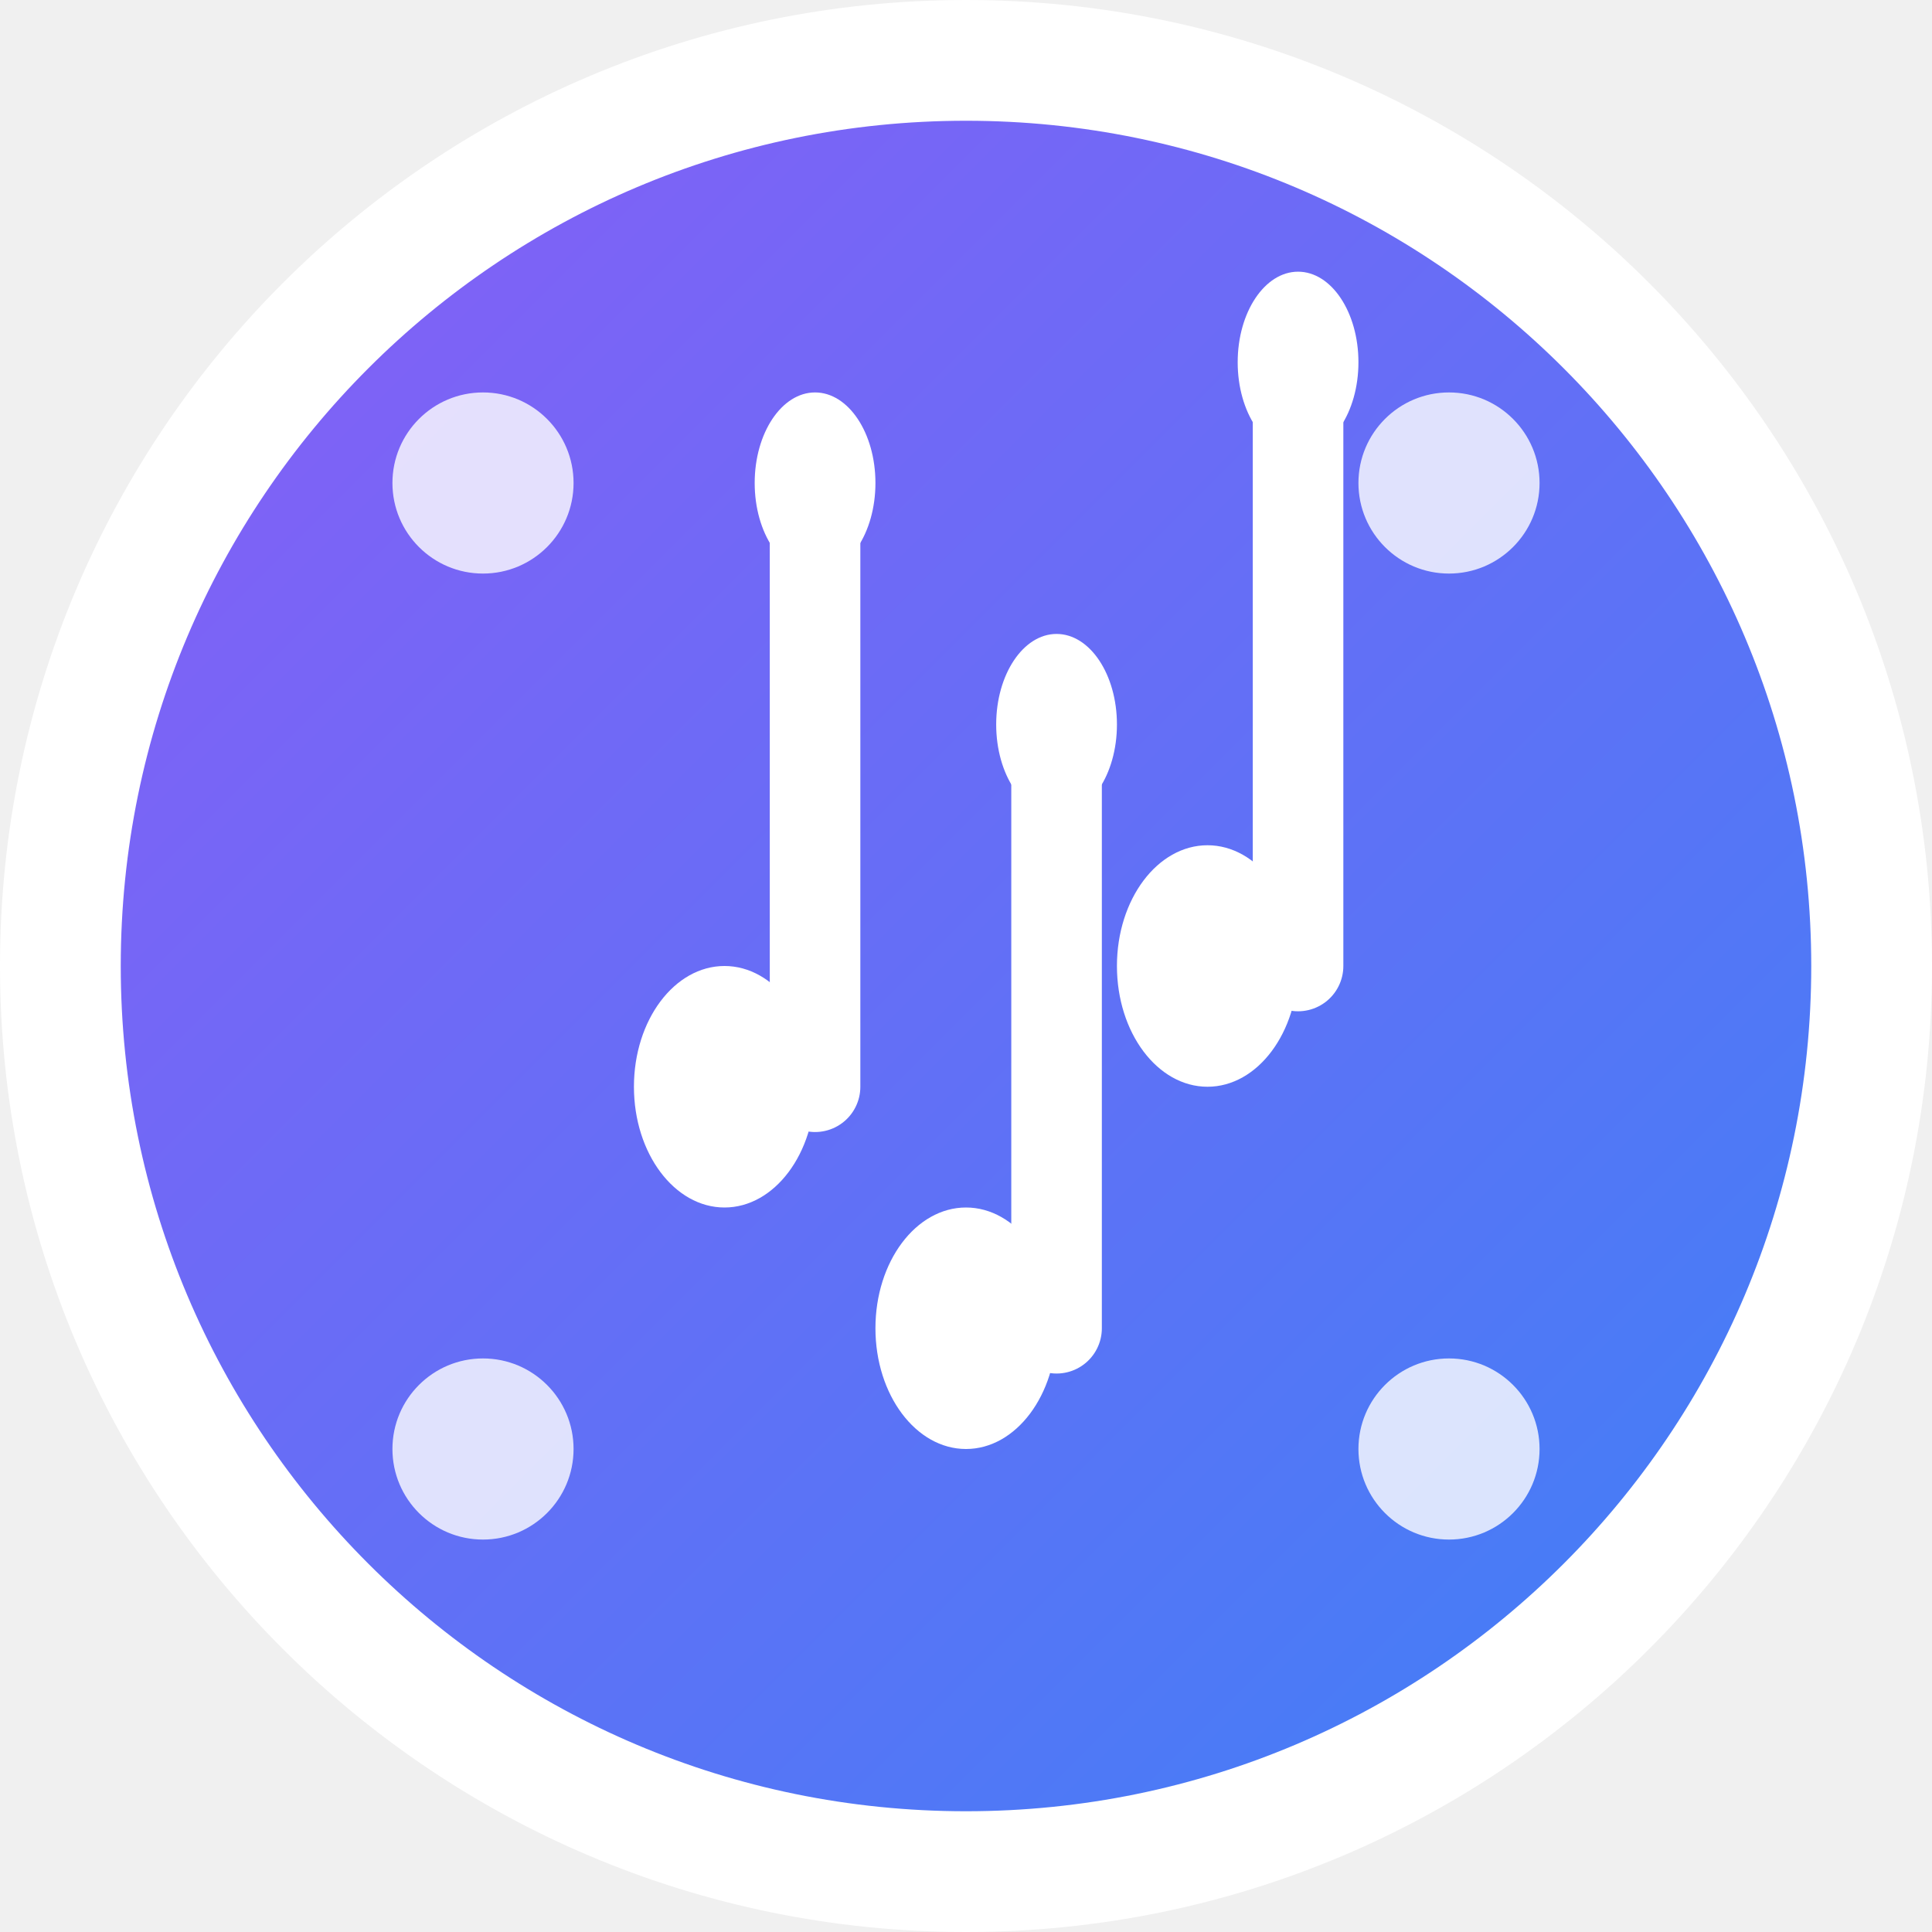
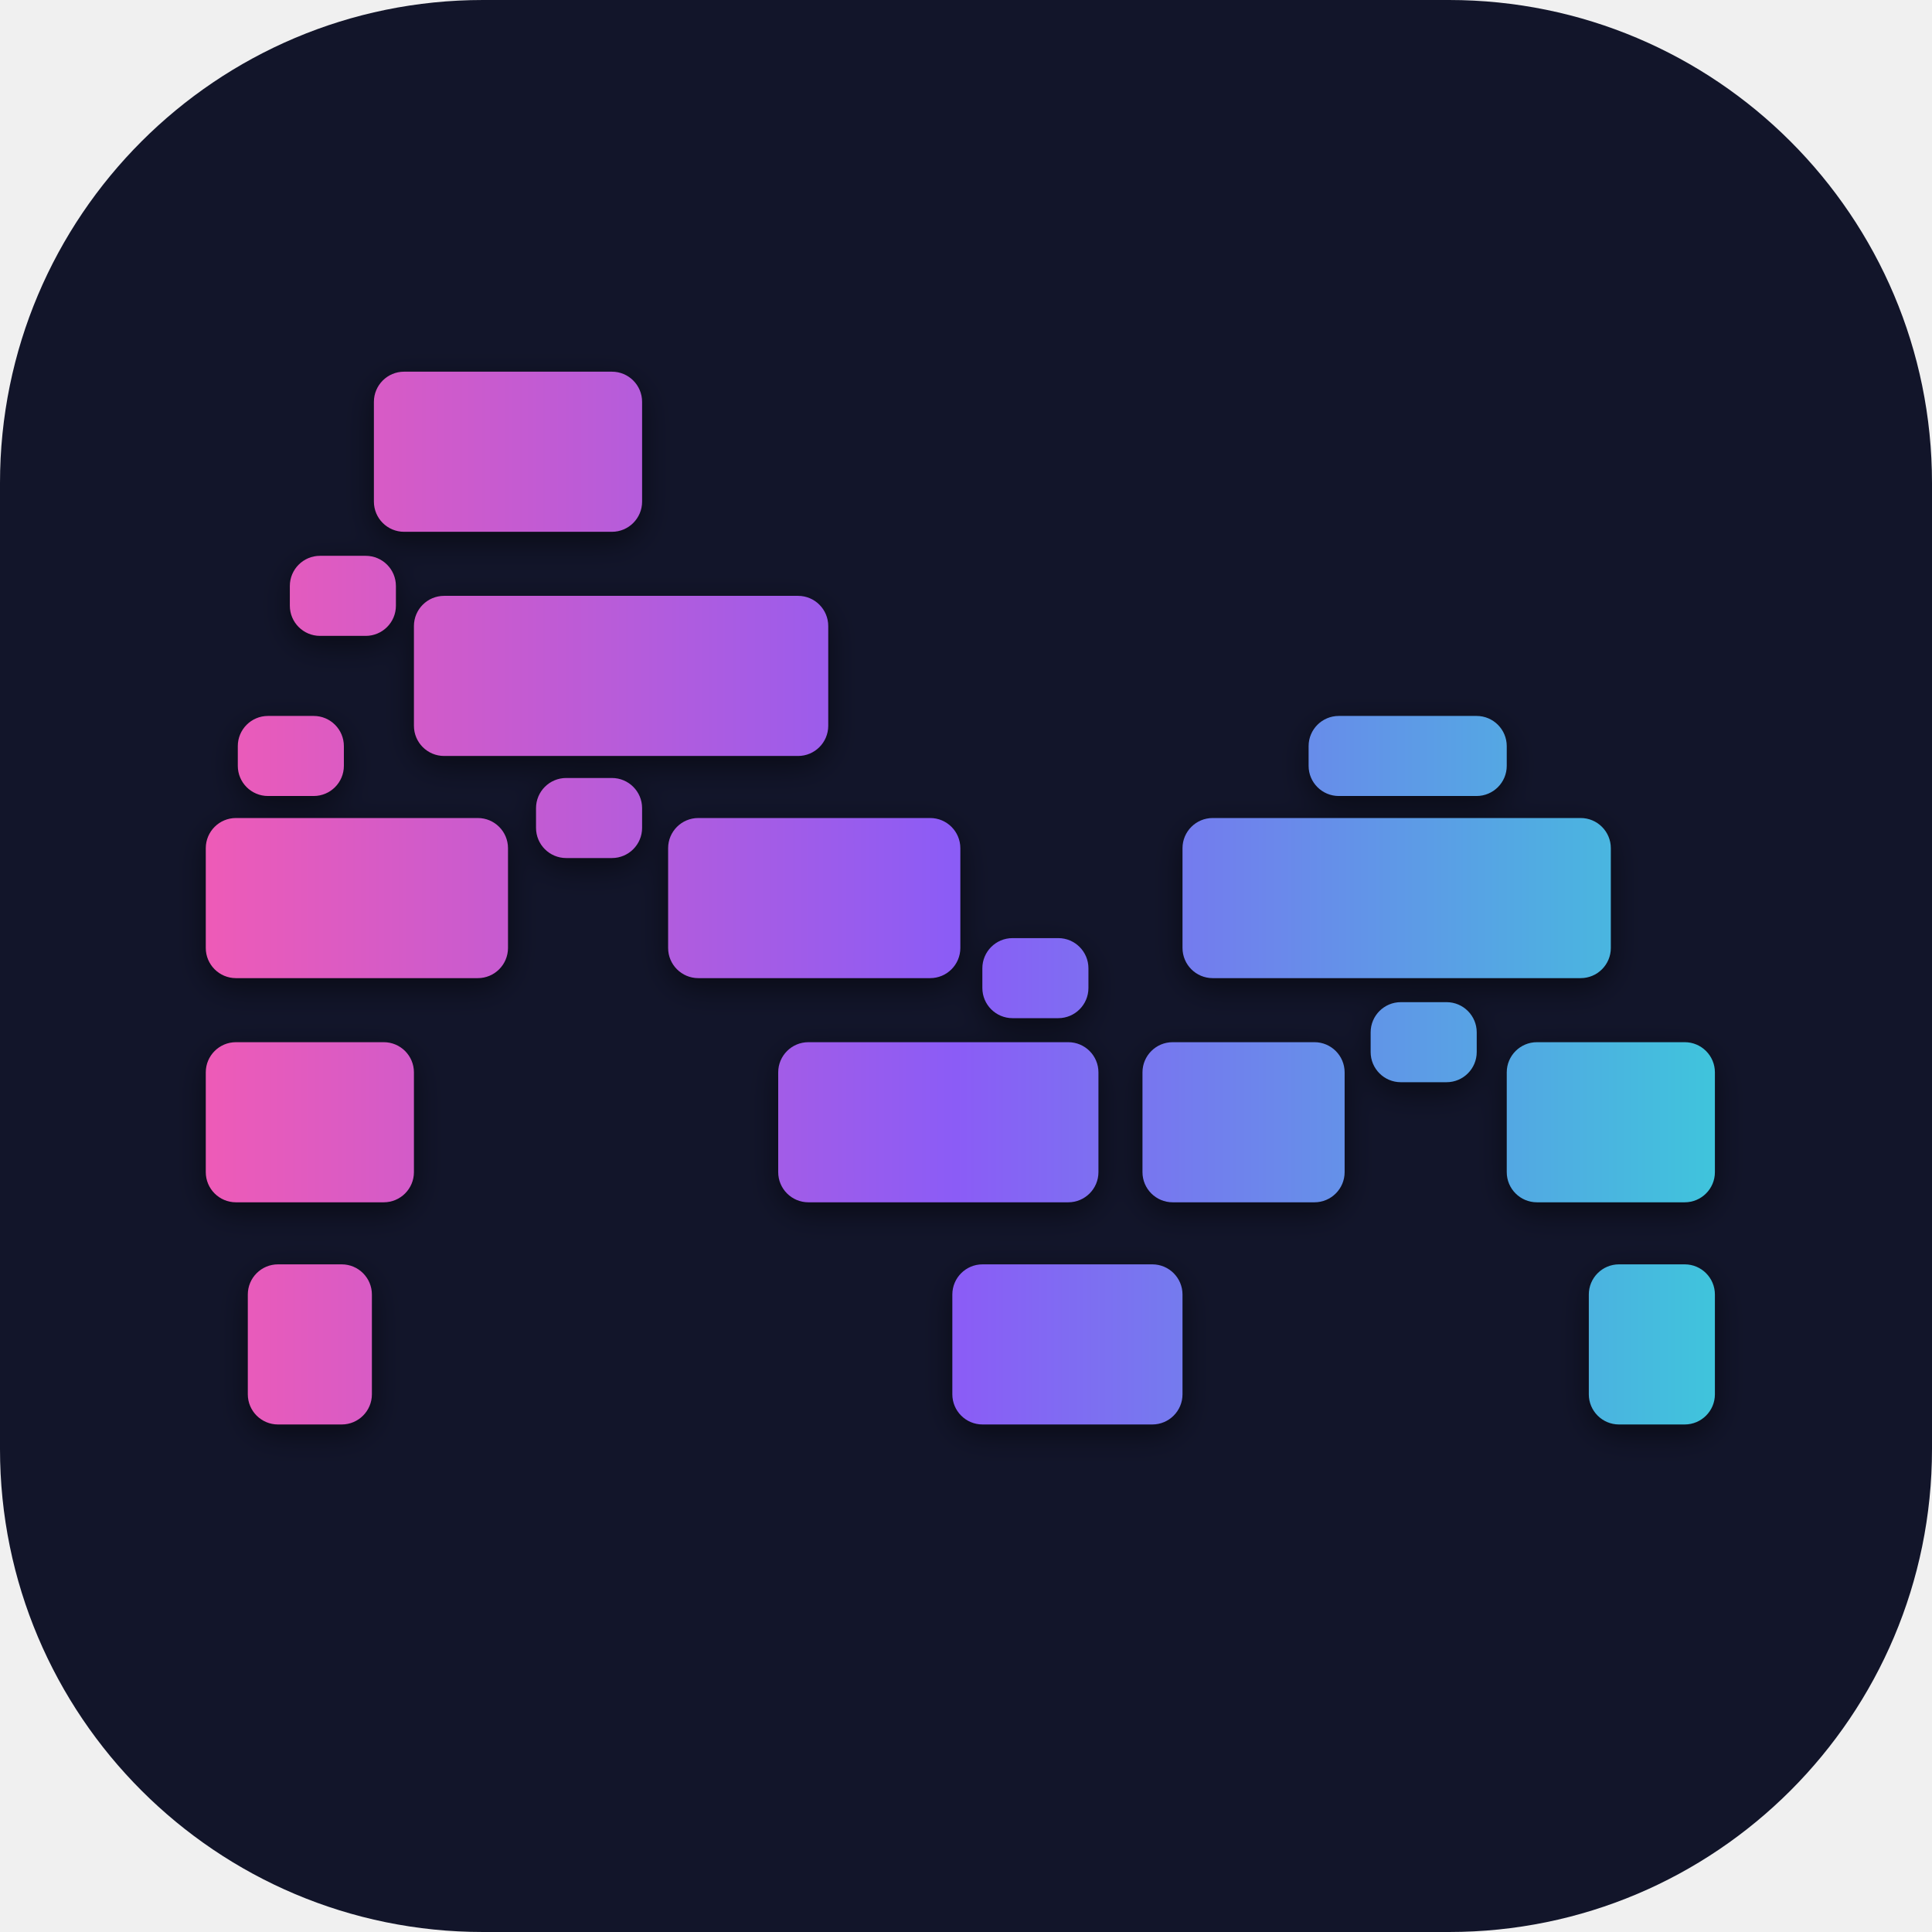
- <svg xmlns="http://www.w3.org/2000/svg" viewBox="0 0 32 32" fill="none">
-   <defs>
-     <linearGradient id="grad1" x1="0%" y1="0%" x2="100%" y2="100%">
-       <stop offset="0%" style="stop-color:#8b5cf6;stop-opacity:1" />
-       <stop offset="100%" style="stop-color:#3b82f6;stop-opacity:1" />
-     </linearGradient>
-   </defs>
-   <circle cx="16" cy="16" r="15" fill="url(#grad1)" stroke="#ffffff" stroke-width="2" />
-   <g fill="#ffffff">
-     <ellipse cx="12" cy="18" rx="1.5" ry="2" />
-     <line x1="13.5" y1="18" x2="13.5" y2="8" stroke="#ffffff" stroke-width="1.5" stroke-linecap="round" />
-     <ellipse cx="13.5" cy="8" rx="1" ry="1.5" />
-     <ellipse cx="20" cy="16" rx="1.5" ry="2" />
-     <line x1="21.5" y1="16" x2="21.5" y2="6" stroke="#ffffff" stroke-width="1.5" stroke-linecap="round" />
-     <ellipse cx="21.5" cy="6" rx="1" ry="1.5" />
-     <ellipse cx="16" cy="22" rx="1.5" ry="2" />
-     <line x1="17.5" y1="22" x2="17.5" y2="12" stroke="#ffffff" stroke-width="1.5" stroke-linecap="round" />
-     <ellipse cx="17.5" cy="12" rx="1" ry="1.5" />
-   </g>
-   <circle cx="8" cy="8" r="1.5" fill="#ffffff" opacity="0.8" />
-   <circle cx="24" cy="8" r="1.5" fill="#ffffff" opacity="0.8" />
-   <circle cx="8" cy="24" r="1.5" fill="#ffffff" opacity="0.8" />
-   <circle cx="24" cy="24" r="1.5" fill="#ffffff" opacity="0.8" />
+ <svg xmlns="http://www.w3.org/2000/svg" width="1024" height="1024" viewBox="0 0 1024 1024">
+   <path id="Rounded-Rectangle" fill="#12152a" fill-rule="evenodd" stroke="none" d="M 0 768 C 0 909.385 114.615 1024 256 1024 L 768 1024 C 909.385 1024 1024 909.385 1024 768 L 1024 256 C 1024 114.615 909.385 0 768 0 L 256 0 C 114.615 0 0 114.615 0 256 Z" />
+   <linearGradient id="linearGradient1" x1="109.065" y1="476" x2="908.935" y2="476" gradientUnits="userSpaceOnUse">
+     <stop offset="0" stop-color="#ee5bb7" stop-opacity="1" />
+     <stop offset="0.497" stop-color="#8b5cf6" stop-opacity="1" />
+     <stop offset="1" stop-color="#3fc4dc" stop-opacity="1" />
+   </linearGradient>
+   <filter id="filter1" x="0" y="0" width="1024" height="1024" filterUnits="userSpaceOnUse" primitiveUnits="userSpaceOnUse" color-interpolation-filters="sRGB">
+     <feGaussianBlur stdDeviation="8" />
+     <feOffset dx="-0" dy="5" result="offsetblur" />
+     <feFlood flood-color="#000000" flood-opacity="0.5" />
+     <feComposite in2="offsetblur" operator="in" />
+     <feMerge>
+       <feMergeNode />
+       <feMergeNode in="SourceGraphic" />
+     </feMerge>
+   </filter>
+   <path id="path1" fill="url(#linearGradient1)" fill-rule="evenodd" stroke="none" filter="url(#filter1)" d="M 109.065 621.247 C 109.065 630.084 116.228 637.247 125.065 637.247 L 203.392 637.247 C 212.228 637.247 219.392 630.084 219.392 621.247 L 219.392 568.38 C 219.392 559.544 212.228 552.38 203.392 552.38 L 125.065 552.38 C 116.228 552.38 109.065 559.544 109.065 568.38 Z M 109.065 502.433 C 109.065 511.27 116.228 518.433 125.065 518.433 L 253.251 518.433 C 262.088 518.433 269.251 511.27 269.251 502.433 L 269.251 449.567 C 269.251 440.73 262.088 433.567 253.251 433.567 L 125.065 433.567 C 116.228 433.567 109.065 440.73 109.065 449.567 Z M 284.103 438.783 C 284.103 447.62 291.266 454.783 300.103 454.783 L 324.327 454.783 C 333.164 454.783 340.327 447.62 340.327 438.783 L 340.327 428.35 C 340.327 419.513 333.164 412.35 324.327 412.35 L 300.103 412.35 C 291.266 412.35 284.103 419.513 284.103 428.35 Z M 520.669 523.65 C 520.669 532.487 527.833 539.65 536.669 539.65 L 560.894 539.65 C 569.73 539.65 576.894 532.487 576.894 523.65 L 576.894 513.217 C 576.894 504.38 569.73 497.217 560.894 497.217 L 536.669 497.217 C 527.833 497.217 520.669 504.38 520.669 513.217 Z M 726.471 557.597 C 726.471 566.433 733.635 573.597 742.471 573.597 L 766.696 573.597 C 775.532 573.597 782.696 566.433 782.696 557.597 L 782.696 547.164 C 782.696 538.327 775.532 531.164 766.696 531.164 L 742.471 531.164 C 733.635 531.164 726.471 538.327 726.471 547.164 Z M 126.038 405.897 C 126.038 414.734 133.201 421.897 142.038 421.897 L 166.262 421.897 C 175.099 421.897 182.262 414.734 182.262 405.897 L 182.262 395.464 C 182.262 386.627 175.099 379.464 166.262 379.464 L 142.038 379.464 C 133.201 379.464 126.038 386.627 126.038 395.464 Z M 153.62 321.03 C 153.62 329.867 160.783 337.03 169.62 337.03 L 193.844 337.03 C 202.681 337.03 209.844 329.867 209.844 321.03 L 209.844 310.597 C 209.844 301.76 202.681 294.597 193.844 294.597 L 169.62 294.597 C 160.783 294.597 153.62 301.76 153.62 310.597 Z M 693.586 405.897 C 693.586 414.734 700.749 421.897 709.586 421.897 L 782.608 421.897 C 791.445 421.897 798.608 414.734 798.608 405.897 L 798.608 395.464 C 798.608 386.627 791.445 379.464 782.608 379.464 L 709.586 379.464 C 700.749 379.464 693.586 386.627 693.586 395.464 Z M 219.392 384.681 C 219.392 393.517 226.555 400.681 235.392 400.681 L 422.985 400.681 C 431.821 400.681 438.985 393.517 438.985 384.681 L 438.985 331.814 C 438.985 322.977 431.821 315.814 422.985 315.814 L 235.392 315.814 C 226.555 315.814 219.392 322.977 219.392 331.814 Z M 198.175 265.867 C 198.175 274.703 205.338 281.867 214.175 281.867 L 324.327 281.867 C 333.164 281.867 340.327 274.703 340.327 265.867 L 340.327 213 C 340.327 204.163 333.164 197 324.327 197 L 214.175 197 C 205.338 197 198.175 204.163 198.175 213 Z M 354.118 502.433 C 354.118 511.27 361.281 518.433 370.118 518.433 L 493 518.433 C 501.837 518.433 509 511.27 509 502.433 L 509 449.567 C 509 440.73 501.837 433.567 493 433.567 L 370.118 433.567 C 361.281 433.567 354.118 440.73 354.118 449.567 Z M 626.753 502.433 C 626.753 511.27 633.916 518.433 642.753 518.433 L 837.772 518.433 C 846.608 518.433 853.772 511.27 853.772 502.433 L 853.772 449.567 C 853.772 440.73 846.608 433.567 837.772 433.567 L 642.753 433.567 C 633.916 433.567 626.753 440.73 626.753 449.567 Z M 131.342 739 C 131.342 747.837 138.506 755 147.342 755 L 181.114 755 C 189.951 755 197.114 747.837 197.114 739 L 197.114 686.133 C 197.114 677.297 189.951 670.133 181.114 670.133 L 147.342 670.133 C 138.506 670.133 131.342 677.297 131.342 686.133 Z M 504.757 739 C 504.757 747.837 511.92 755 520.757 755 L 610.753 755 C 619.589 755 626.753 747.837 626.753 739 L 626.753 686.133 C 626.753 677.297 619.589 670.133 610.753 670.133 L 520.757 670.133 C 511.92 670.133 504.757 677.297 504.757 686.133 Z M 842.103 739 C 842.103 747.837 849.266 755 858.103 755 L 892.935 755 C 901.772 755 908.935 747.837 908.935 739 L 908.935 686.133 C 908.935 677.297 901.772 670.133 892.935 670.133 L 858.103 670.133 C 849.266 670.133 842.103 677.297 842.103 686.133 Z M 412.464 621.247 C 412.464 630.084 419.627 637.247 428.464 637.247 L 566.198 637.247 C 575.034 637.247 582.198 630.084 582.198 621.247 L 582.198 568.38 C 582.198 559.544 575.034 552.38 566.198 552.38 L 428.464 552.38 C 419.627 552.38 412.464 559.544 412.464 568.38 Z M 605.536 621.247 C 605.536 630.084 612.7 637.247 621.536 637.247 L 696.681 637.247 C 705.517 637.247 712.681 630.084 712.681 621.247 L 712.681 568.38 C 712.681 559.544 705.517 552.38 696.681 552.38 L 621.536 552.38 C 612.7 552.38 605.536 559.544 605.536 568.38 Z M 798.608 621.247 C 798.608 630.084 805.772 637.247 814.608 637.247 L 892.935 637.247 C 901.772 637.247 908.935 630.084 908.935 621.247 L 908.935 568.38 C 908.935 559.544 901.772 552.38 892.935 552.38 L 814.608 552.38 C 805.772 552.38 798.608 559.544 798.608 568.38 Z" />
</svg>
